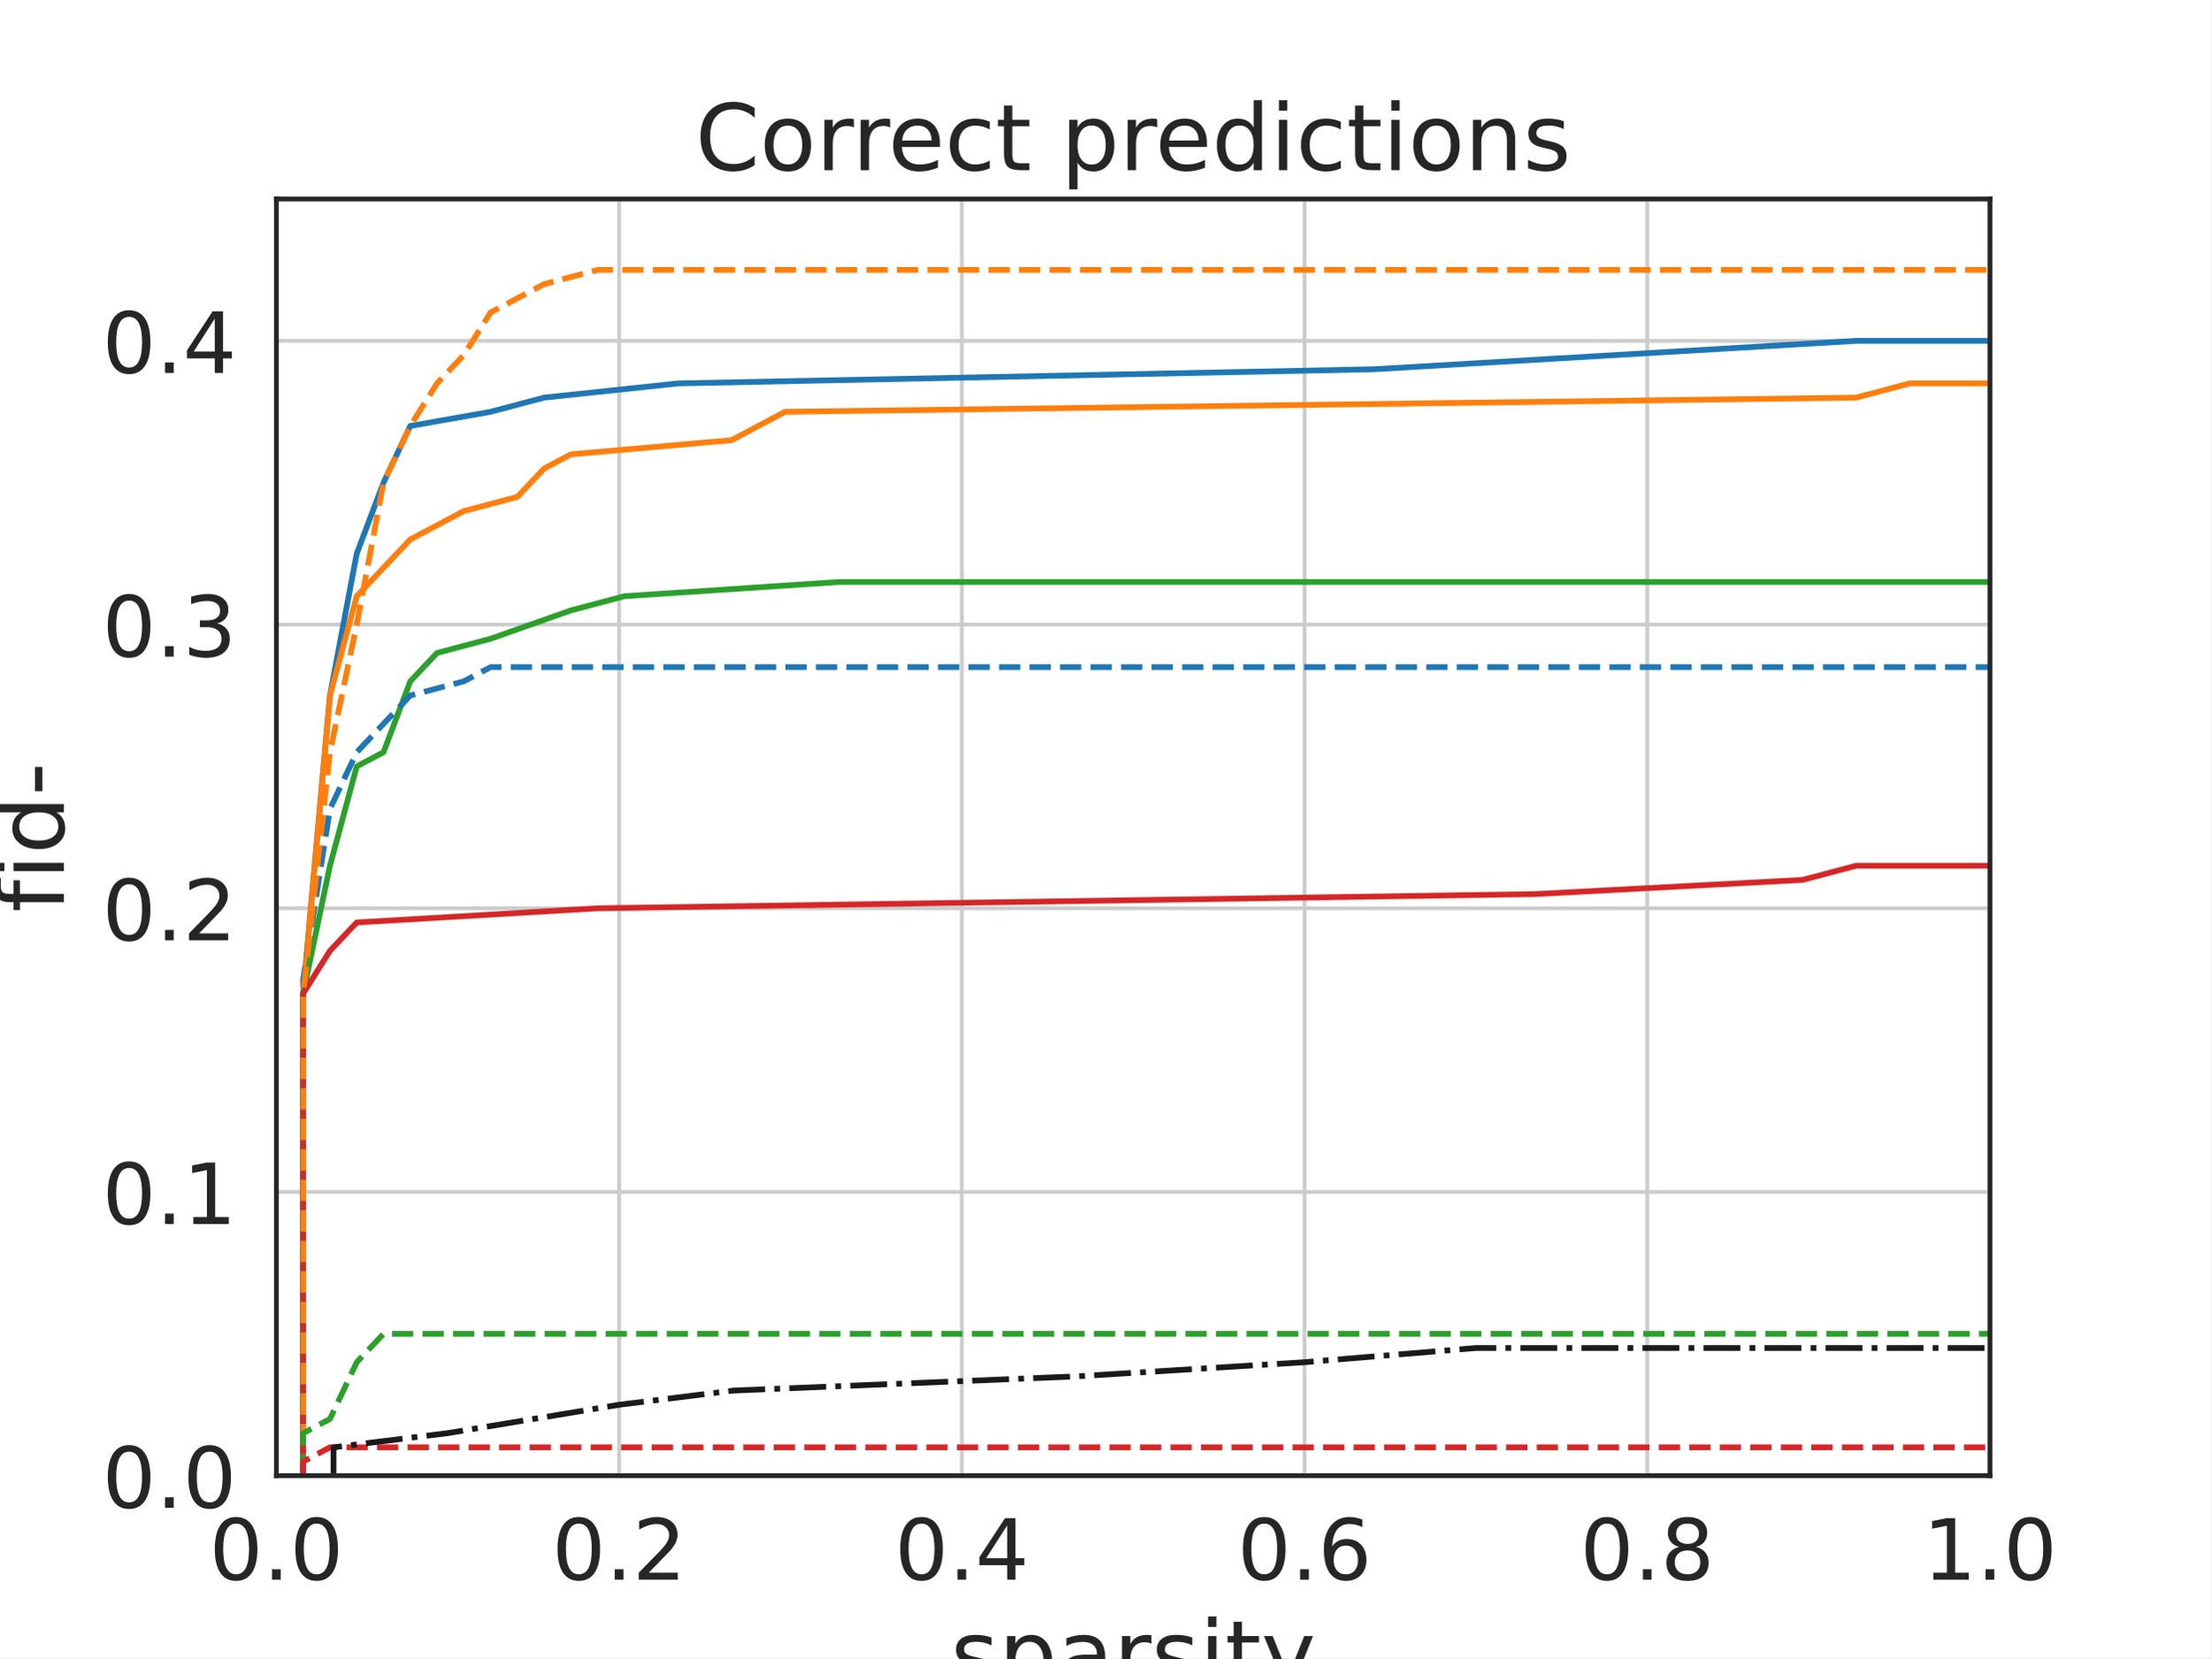
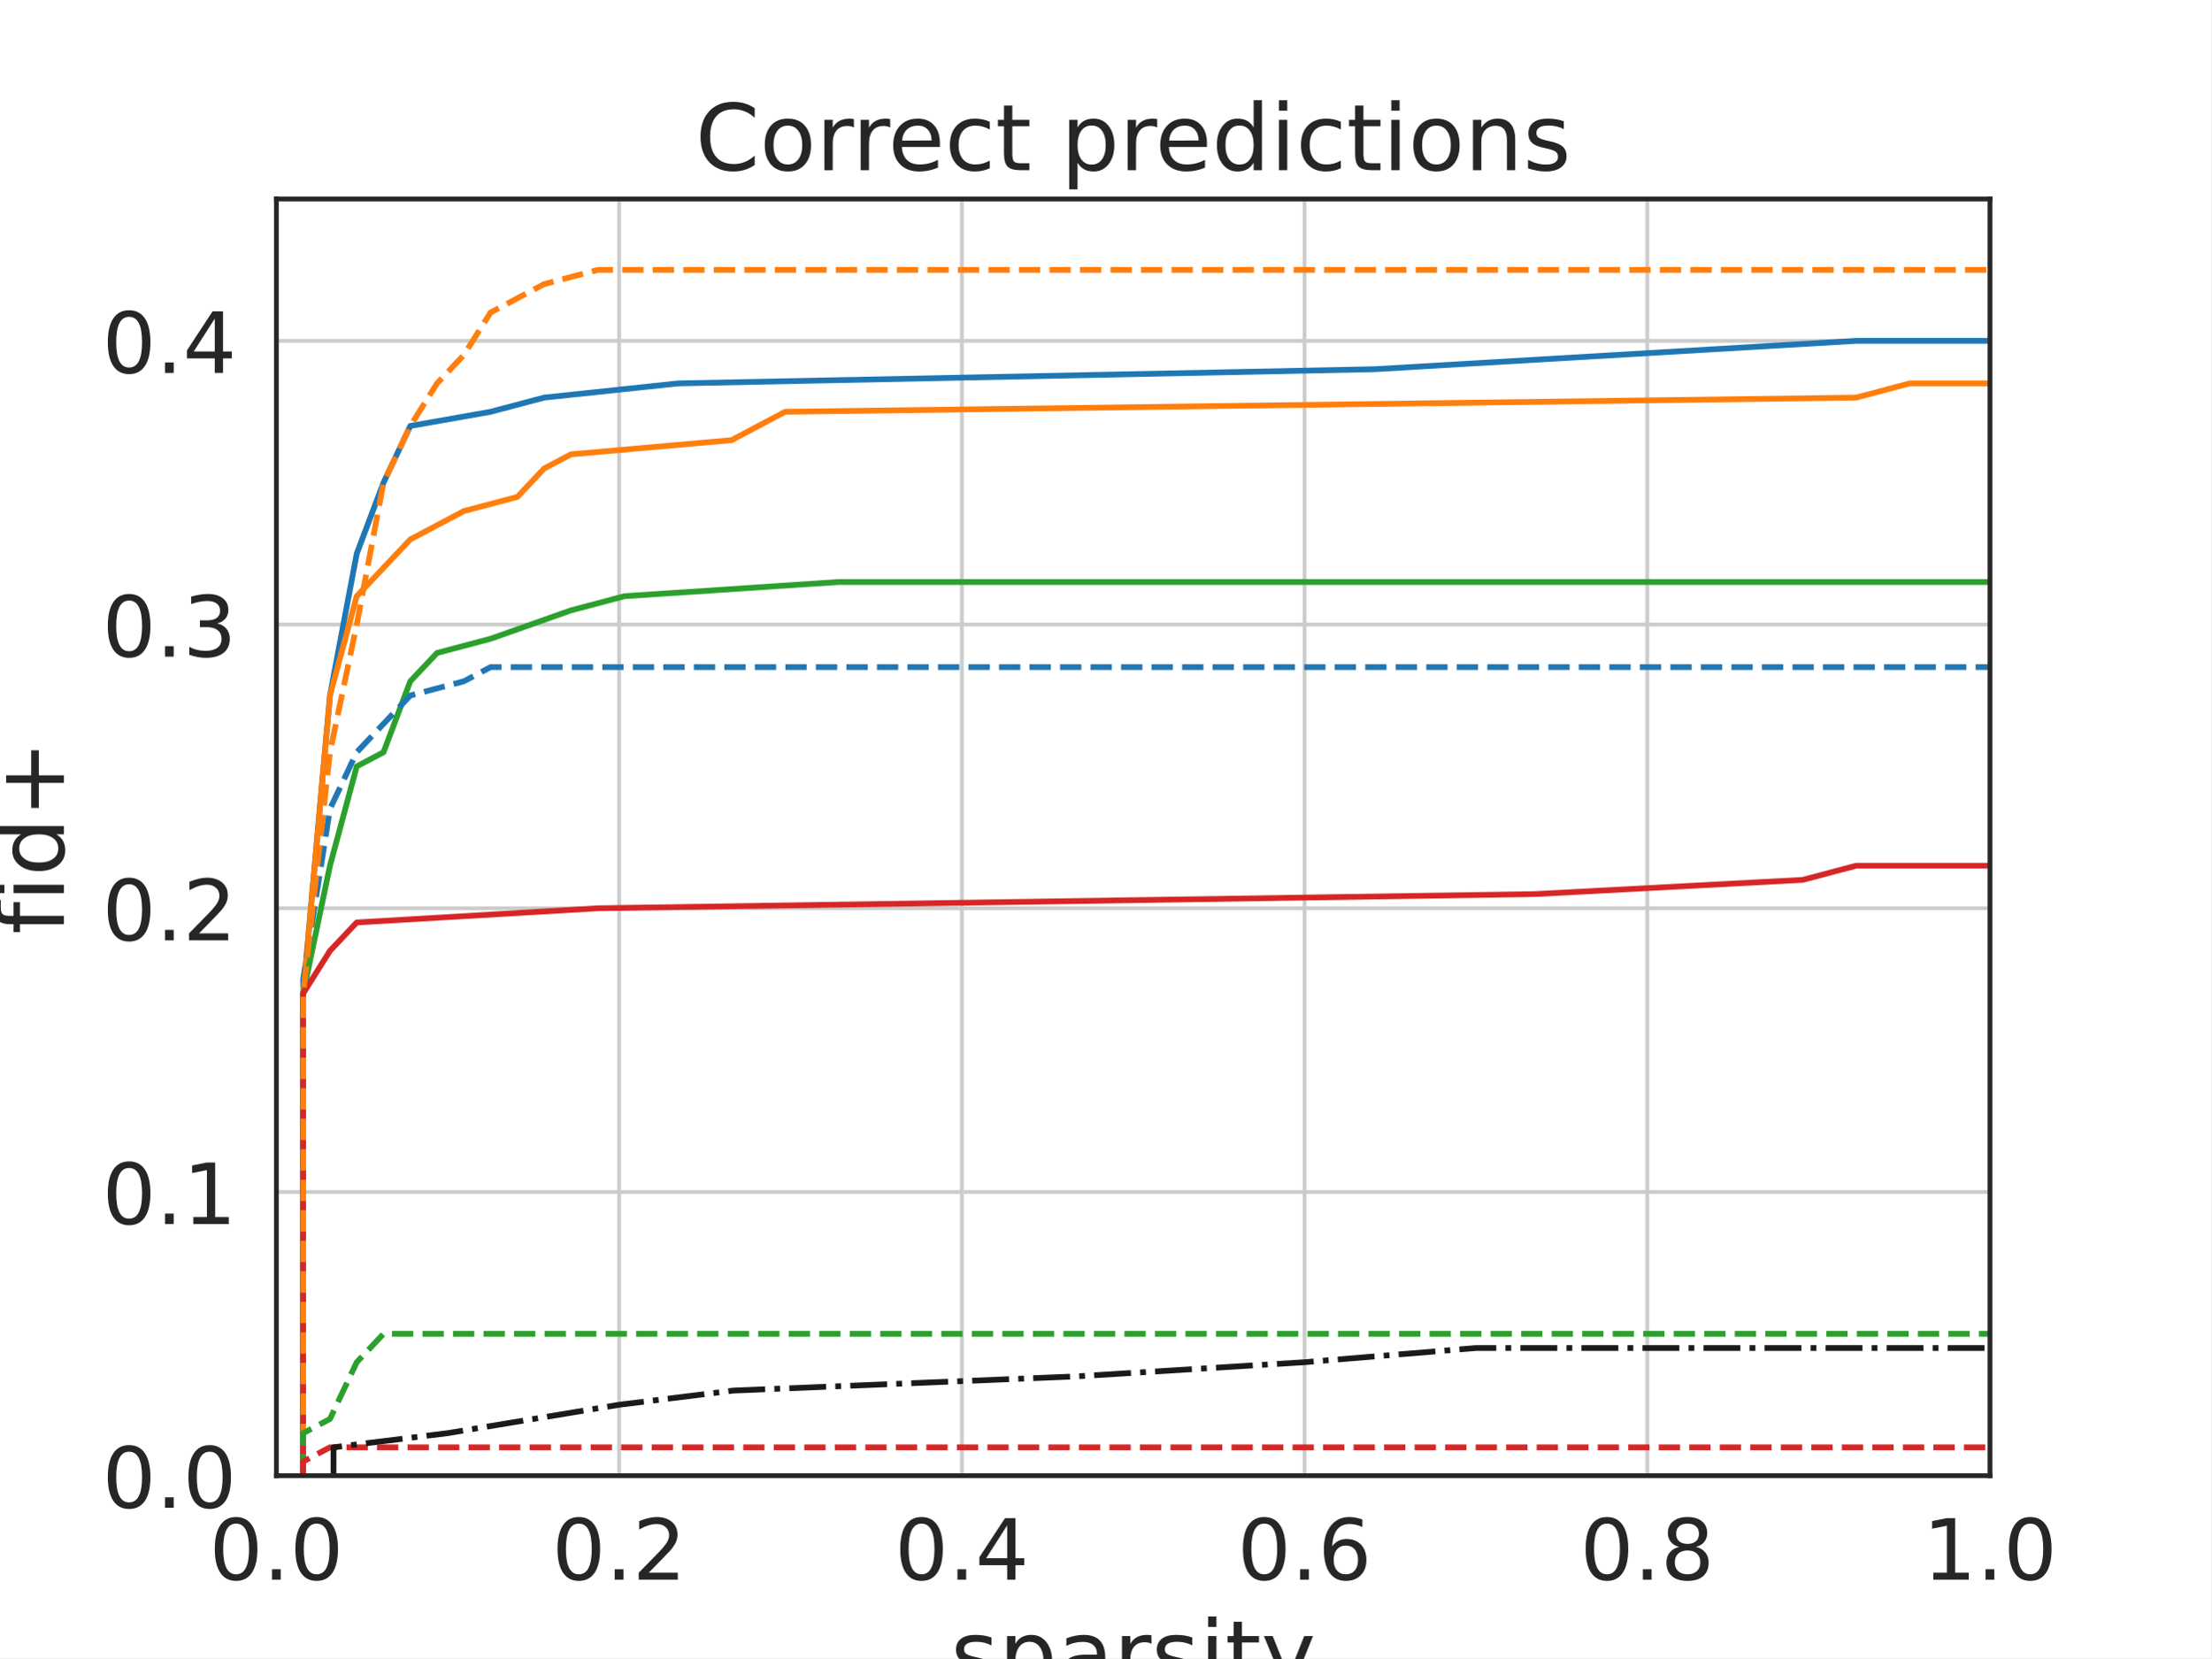
<svg xmlns="http://www.w3.org/2000/svg" xmlns:xlink="http://www.w3.org/1999/xlink" width="460.8pt" height="345.6pt" viewBox="0 0 460.8 345.6" version="1.1">
  <defs>
    <style type="text/css">*{stroke-linejoin: round; stroke-linecap: butt}</style>
  </defs>
  <g id="figure_1">
    <g id="patch_1">
      <path d="M 0 345.6  L 460.8 345.6  L 460.8 0  L 0 0  z " style="fill: #ffffff" />
    </g>
    <g id="axes_1">
      <g id="patch_2">
        <path d="M 57.6 307.584  L 414.72 307.584  L 414.72 41.472  L 57.6 41.472  z " style="fill: #ffffff" />
      </g>
      <g id="matplotlib.axis_1">
        <g id="xtick_1">
          <g id="line2d_1">
-             <path d="M 57.6 307.584  L 57.6 41.472  " clip-path="url(#pca5095e900)" style="fill: none; stroke: #cccccc; stroke-width: 0.8; stroke-linecap: round" />
+             <path d="M 57.6 307.584  L 57.6 41.472  " clip-path="url(#p27149bf18c)" style="fill: none; stroke: #cccccc; stroke-width: 0.8; stroke-linecap: round" />
          </g>
          <g id="text_1">
            <g style="fill: #262626" transform="translate(43.60525 329.2572)scale(0.176 -0.176)">
              <defs>
                <path id="DejaVuSans-30" d="M 2034 4250  Q 1547 4250 1301 3770  Q 1056 3291 1056 2328  Q 1056 1369 1301 889  Q 1547 409 2034 409  Q 2525 409 2770 889  Q 3016 1369 3016 2328  Q 3016 3291 2770 3770  Q 2525 4250 2034 4250  z M 2034 4750  Q 2819 4750 3233 4129  Q 3647 3509 3647 2328  Q 3647 1150 3233 529  Q 2819 -91 2034 -91  Q 1250 -91 836 529  Q 422 1150 422 2328  Q 422 3509 836 4129  Q 1250 4750 2034 4750  z " transform="scale(0.015625)" />
                <path id="DejaVuSans-2e" d="M 684 794  L 1344 794  L 1344 0  L 684 0  L 684 794  z " transform="scale(0.015625)" />
              </defs>
              <use xlink:href="#DejaVuSans-30" />
              <use xlink:href="#DejaVuSans-2e" x="63.623" />
              <use xlink:href="#DejaVuSans-30" x="95.41" />
            </g>
          </g>
        </g>
        <g id="xtick_2">
          <g id="line2d_2">
-             <path d="M 129.024 307.584  L 129.024 41.472  " clip-path="url(#pca5095e900)" style="fill: none; stroke: #cccccc; stroke-width: 0.8; stroke-linecap: round" />
+             <path d="M 129.024 307.584  L 129.024 41.472  " clip-path="url(#p27149bf18c)" style="fill: none; stroke: #cccccc; stroke-width: 0.8; stroke-linecap: round" />
          </g>
          <g id="text_2">
            <g style="fill: #262626" transform="translate(115.0293 329.2572)scale(0.176 -0.176)">
              <defs>
                <path id="DejaVuSans-32" d="M 1228 531  L 3431 531  L 3431 0  L 469 0  L 469 531  Q 828 903 1448 1529  Q 2069 2156 2228 2338  Q 2531 2678 2651 2914  Q 2772 3150 2772 3378  Q 2772 3750 2511 3984  Q 2250 4219 1831 4219  Q 1534 4219 1204 4116  Q 875 4013 500 3803  L 500 4441  Q 881 4594 1212 4672  Q 1544 4750 1819 4750  Q 2544 4750 2975 4387  Q 3406 4025 3406 3419  Q 3406 3131 3298 2873  Q 3191 2616 2906 2266  Q 2828 2175 2409 1742  Q 1991 1309 1228 531  z " transform="scale(0.015625)" />
              </defs>
              <use xlink:href="#DejaVuSans-30" />
              <use xlink:href="#DejaVuSans-2e" x="63.623" />
              <use xlink:href="#DejaVuSans-32" x="95.41" />
            </g>
          </g>
        </g>
        <g id="xtick_3">
          <g id="line2d_3">
-             <path d="M 200.448 307.584  L 200.448 41.472  " clip-path="url(#pca5095e900)" style="fill: none; stroke: #cccccc; stroke-width: 0.8; stroke-linecap: round" />
+             <path d="M 200.448 307.584  L 200.448 41.472  " clip-path="url(#p27149bf18c)" style="fill: none; stroke: #cccccc; stroke-width: 0.8; stroke-linecap: round" />
          </g>
          <g id="text_3">
            <g style="fill: #262626" transform="translate(186.4532 329.2572)scale(0.176 -0.176)">
              <defs>
                <path id="DejaVuSans-34" d="M 2419 4116  L 825 1625  L 2419 1625  L 2419 4116  z M 2253 4666  L 3047 4666  L 3047 1625  L 3713 1625  L 3713 1100  L 3047 1100  L 3047 0  L 2419 0  L 2419 1100  L 313 1100  L 313 1709  L 2253 4666  z " transform="scale(0.015625)" />
              </defs>
              <use xlink:href="#DejaVuSans-30" />
              <use xlink:href="#DejaVuSans-2e" x="63.623" />
              <use xlink:href="#DejaVuSans-34" x="95.41" />
            </g>
          </g>
        </g>
        <g id="xtick_4">
          <g id="line2d_4">
-             <path d="M 271.872 307.584  L 271.872 41.472  " clip-path="url(#pca5095e900)" style="fill: none; stroke: #cccccc; stroke-width: 0.8; stroke-linecap: round" />
+             <path d="M 271.872 307.584  L 271.872 41.472  " clip-path="url(#p27149bf18c)" style="fill: none; stroke: #cccccc; stroke-width: 0.8; stroke-linecap: round" />
          </g>
          <g id="text_4">
            <g style="fill: #262626" transform="translate(257.8773 329.2572)scale(0.176 -0.176)">
              <defs>
                <path id="DejaVuSans-36" d="M 2113 2584  Q 1688 2584 1439 2293  Q 1191 2003 1191 1497  Q 1191 994 1439 701  Q 1688 409 2113 409  Q 2538 409 2786 701  Q 3034 994 3034 1497  Q 3034 2003 2786 2293  Q 2538 2584 2113 2584  z M 3366 4563  L 3366 3988  Q 3128 4100 2886 4159  Q 2644 4219 2406 4219  Q 1781 4219 1451 3797  Q 1122 3375 1075 2522  Q 1259 2794 1537 2939  Q 1816 3084 2150 3084  Q 2853 3084 3261 2657  Q 3669 2231 3669 1497  Q 3669 778 3244 343  Q 2819 -91 2113 -91  Q 1303 -91 875 529  Q 447 1150 447 2328  Q 447 3434 972 4092  Q 1497 4750 2381 4750  Q 2619 4750 2861 4703  Q 3103 4656 3366 4563  z " transform="scale(0.015625)" />
              </defs>
              <use xlink:href="#DejaVuSans-30" />
              <use xlink:href="#DejaVuSans-2e" x="63.623" />
              <use xlink:href="#DejaVuSans-36" x="95.41" />
            </g>
          </g>
        </g>
        <g id="xtick_5">
          <g id="line2d_5">
-             <path d="M 343.296 307.584  L 343.296 41.472  " clip-path="url(#pca5095e900)" style="fill: none; stroke: #cccccc; stroke-width: 0.8; stroke-linecap: round" />
+             <path d="M 343.296 307.584  L 343.296 41.472  " clip-path="url(#p27149bf18c)" style="fill: none; stroke: #cccccc; stroke-width: 0.8; stroke-linecap: round" />
          </g>
          <g id="text_5">
            <g style="fill: #262626" transform="translate(329.3012 329.2572)scale(0.176 -0.176)">
              <defs>
                <path id="DejaVuSans-38" d="M 2034 2216  Q 1584 2216 1326 1975  Q 1069 1734 1069 1313  Q 1069 891 1326 650  Q 1584 409 2034 409  Q 2484 409 2743 651  Q 3003 894 3003 1313  Q 3003 1734 2745 1975  Q 2488 2216 2034 2216  z M 1403 2484  Q 997 2584 770 2862  Q 544 3141 544 3541  Q 544 4100 942 4425  Q 1341 4750 2034 4750  Q 2731 4750 3128 4425  Q 3525 4100 3525 3541  Q 3525 3141 3298 2862  Q 3072 2584 2669 2484  Q 3125 2378 3379 2068  Q 3634 1759 3634 1313  Q 3634 634 3220 271  Q 2806 -91 2034 -91  Q 1263 -91 848 271  Q 434 634 434 1313  Q 434 1759 690 2068  Q 947 2378 1403 2484  z M 1172 3481  Q 1172 3119 1398 2916  Q 1625 2713 2034 2713  Q 2441 2713 2670 2916  Q 2900 3119 2900 3481  Q 2900 3844 2670 4047  Q 2441 4250 2034 4250  Q 1625 4250 1398 4047  Q 1172 3844 1172 3481  z " transform="scale(0.015625)" />
              </defs>
              <use xlink:href="#DejaVuSans-30" />
              <use xlink:href="#DejaVuSans-2e" x="63.623" />
              <use xlink:href="#DejaVuSans-38" x="95.41" />
            </g>
          </g>
        </g>
        <g id="xtick_6">
          <g id="line2d_6">
-             <path d="M 414.72 307.584  L 414.72 41.472  " clip-path="url(#pca5095e900)" style="fill: none; stroke: #cccccc; stroke-width: 0.8; stroke-linecap: round" />
+             <path d="M 414.72 307.584  L 414.72 41.472  " clip-path="url(#p27149bf18c)" style="fill: none; stroke: #cccccc; stroke-width: 0.8; stroke-linecap: round" />
          </g>
          <g id="text_6">
            <g style="fill: #262626" transform="translate(400.7253 329.2572)scale(0.176 -0.176)">
              <defs>
                <path id="DejaVuSans-31" d="M 794 531  L 1825 531  L 1825 4091  L 703 3866  L 703 4441  L 1819 4666  L 2450 4666  L 2450 531  L 3481 531  L 3481 0  L 794 0  L 794 531  z " transform="scale(0.015625)" />
              </defs>
              <use xlink:href="#DejaVuSans-31" />
              <use xlink:href="#DejaVuSans-2e" x="63.623" />
              <use xlink:href="#DejaVuSans-30" x="95.41" />
            </g>
          </g>
        </g>
        <g id="text_7">
          <g style="fill: #262626" transform="translate(198.1215 351.5065)scale(0.192 -0.192)">
            <defs>
              <path id="DejaVuSans-73" d="M 2834 3397  L 2834 2853  Q 2591 2978 2328 3040  Q 2066 3103 1784 3103  Q 1356 3103 1142 2972  Q 928 2841 928 2578  Q 928 2378 1081 2264  Q 1234 2150 1697 2047  L 1894 2003  Q 2506 1872 2764 1633  Q 3022 1394 3022 966  Q 3022 478 2636 193  Q 2250 -91 1575 -91  Q 1294 -91 989 -36  Q 684 19 347 128  L 347 722  Q 666 556 975 473  Q 1284 391 1588 391  Q 1994 391 2212 530  Q 2431 669 2431 922  Q 2431 1156 2273 1281  Q 2116 1406 1581 1522  L 1381 1569  Q 847 1681 609 1914  Q 372 2147 372 2553  Q 372 3047 722 3315  Q 1072 3584 1716 3584  Q 2034 3584 2315 3537  Q 2597 3491 2834 3397  z " transform="scale(0.015625)" />
              <path id="DejaVuSans-70" d="M 1159 525  L 1159 -1331  L 581 -1331  L 581 3500  L 1159 3500  L 1159 2969  Q 1341 3281 1617 3432  Q 1894 3584 2278 3584  Q 2916 3584 3314 3078  Q 3713 2572 3713 1747  Q 3713 922 3314 415  Q 2916 -91 2278 -91  Q 1894 -91 1617 61  Q 1341 213 1159 525  z M 3116 1747  Q 3116 2381 2855 2742  Q 2594 3103 2138 3103  Q 1681 3103 1420 2742  Q 1159 2381 1159 1747  Q 1159 1113 1420 752  Q 1681 391 2138 391  Q 2594 391 2855 752  Q 3116 1113 3116 1747  z " transform="scale(0.015625)" />
              <path id="DejaVuSans-61" d="M 2194 1759  Q 1497 1759 1228 1600  Q 959 1441 959 1056  Q 959 750 1161 570  Q 1363 391 1709 391  Q 2188 391 2477 730  Q 2766 1069 2766 1631  L 2766 1759  L 2194 1759  z M 3341 1997  L 3341 0  L 2766 0  L 2766 531  Q 2569 213 2275 61  Q 1981 -91 1556 -91  Q 1019 -91 701 211  Q 384 513 384 1019  Q 384 1609 779 1909  Q 1175 2209 1959 2209  L 2766 2209  L 2766 2266  Q 2766 2663 2505 2880  Q 2244 3097 1772 3097  Q 1472 3097 1187 3025  Q 903 2953 641 2809  L 641 3341  Q 956 3463 1253 3523  Q 1550 3584 1831 3584  Q 2591 3584 2966 3190  Q 3341 2797 3341 1997  z " transform="scale(0.015625)" />
              <path id="DejaVuSans-72" d="M 2631 2963  Q 2534 3019 2420 3045  Q 2306 3072 2169 3072  Q 1681 3072 1420 2755  Q 1159 2438 1159 1844  L 1159 0  L 581 0  L 581 3500  L 1159 3500  L 1159 2956  Q 1341 3275 1631 3429  Q 1922 3584 2338 3584  Q 2397 3584 2469 3576  Q 2541 3569 2628 3553  L 2631 2963  z " transform="scale(0.015625)" />
              <path id="DejaVuSans-69" d="M 603 3500  L 1178 3500  L 1178 0  L 603 0  L 603 3500  z M 603 4863  L 1178 4863  L 1178 4134  L 603 4134  L 603 4863  z " transform="scale(0.015625)" />
              <path id="DejaVuSans-74" d="M 1172 4494  L 1172 3500  L 2356 3500  L 2356 3053  L 1172 3053  L 1172 1153  Q 1172 725 1289 603  Q 1406 481 1766 481  L 2356 481  L 2356 0  L 1766 0  Q 1100 0 847 248  Q 594 497 594 1153  L 594 3053  L 172 3053  L 172 3500  L 594 3500  L 594 4494  L 1172 4494  z " transform="scale(0.015625)" />
              <path id="DejaVuSans-79" d="M 2059 -325  Q 1816 -950 1584 -1140  Q 1353 -1331 966 -1331  L 506 -1331  L 506 -850  L 844 -850  Q 1081 -850 1212 -737  Q 1344 -625 1503 -206  L 1606 56  L 191 3500  L 800 3500  L 1894 763  L 2988 3500  L 3597 3500  L 2059 -325  z " transform="scale(0.015625)" />
            </defs>
            <use xlink:href="#DejaVuSans-73" />
            <use xlink:href="#DejaVuSans-70" x="52.1" />
            <use xlink:href="#DejaVuSans-61" x="115.576" />
            <use xlink:href="#DejaVuSans-72" x="176.855" />
            <use xlink:href="#DejaVuSans-73" x="217.969" />
            <use xlink:href="#DejaVuSans-69" x="270.068" />
            <use xlink:href="#DejaVuSans-74" x="297.852" />
            <use xlink:href="#DejaVuSans-79" x="337.061" />
          </g>
        </g>
      </g>
      <g id="matplotlib.axis_2">
        <g id="ytick_1">
          <g id="line2d_7">
-             <path d="M 57.6 307.584  L 414.72 307.584  " clip-path="url(#pca5095e900)" style="fill: none; stroke: #cccccc; stroke-width: 0.8; stroke-linecap: round" />
+             <path d="M 57.6 307.584  L 414.72 307.584  " clip-path="url(#p27149bf18c)" style="fill: none; stroke: #cccccc; stroke-width: 0.8; stroke-linecap: round" />
          </g>
          <g id="text_8">
            <g style="fill: #262626" transform="translate(21.3105 314.2706)scale(0.176 -0.176)">
              <use xlink:href="#DejaVuSans-30" />
              <use xlink:href="#DejaVuSans-2e" x="63.623" />
              <use xlink:href="#DejaVuSans-30" x="95.41" />
            </g>
          </g>
        </g>
        <g id="ytick_2">
          <g id="line2d_8">
-             <path d="M 57.6 248.448  L 414.72 248.448  " clip-path="url(#pca5095e900)" style="fill: none; stroke: #cccccc; stroke-width: 0.8; stroke-linecap: round" />
+             <path d="M 57.6 248.448  L 414.72 248.448  " clip-path="url(#p27149bf18c)" style="fill: none; stroke: #cccccc; stroke-width: 0.8; stroke-linecap: round" />
          </g>
          <g id="text_9">
            <g style="fill: #262626" transform="translate(21.3105 255.1346)scale(0.176 -0.176)">
              <use xlink:href="#DejaVuSans-30" />
              <use xlink:href="#DejaVuSans-2e" x="63.623" />
              <use xlink:href="#DejaVuSans-31" x="95.41" />
            </g>
          </g>
        </g>
        <g id="ytick_3">
          <g id="line2d_9">
-             <path d="M 57.6 189.312  L 414.72 189.312  " clip-path="url(#pca5095e900)" style="fill: none; stroke: #cccccc; stroke-width: 0.8; stroke-linecap: round" />
+             <path d="M 57.6 189.312  L 414.72 189.312  " clip-path="url(#p27149bf18c)" style="fill: none; stroke: #cccccc; stroke-width: 0.8; stroke-linecap: round" />
          </g>
          <g id="text_10">
            <g style="fill: #262626" transform="translate(21.3105 195.9986)scale(0.176 -0.176)">
              <use xlink:href="#DejaVuSans-30" />
              <use xlink:href="#DejaVuSans-2e" x="63.623" />
              <use xlink:href="#DejaVuSans-32" x="95.41" />
            </g>
          </g>
        </g>
        <g id="ytick_4">
          <g id="line2d_10">
-             <path d="M 57.6 130.176  L 414.72 130.176  " clip-path="url(#pca5095e900)" style="fill: none; stroke: #cccccc; stroke-width: 0.8; stroke-linecap: round" />
+             <path d="M 57.6 130.176  L 414.72 130.176  " clip-path="url(#p27149bf18c)" style="fill: none; stroke: #cccccc; stroke-width: 0.8; stroke-linecap: round" />
          </g>
          <g id="text_11">
            <g style="fill: #262626" transform="translate(21.3105 136.8626)scale(0.176 -0.176)">
              <defs>
                <path id="DejaVuSans-33" d="M 2597 2516  Q 3050 2419 3304 2112  Q 3559 1806 3559 1356  Q 3559 666 3084 287  Q 2609 -91 1734 -91  Q 1441 -91 1130 -33  Q 819 25 488 141  L 488 750  Q 750 597 1062 519  Q 1375 441 1716 441  Q 2309 441 2620 675  Q 2931 909 2931 1356  Q 2931 1769 2642 2001  Q 2353 2234 1838 2234  L 1294 2234  L 1294 2753  L 1863 2753  Q 2328 2753 2575 2939  Q 2822 3125 2822 3475  Q 2822 3834 2567 4026  Q 2313 4219 1838 4219  Q 1578 4219 1281 4162  Q 984 4106 628 3988  L 628 4550  Q 988 4650 1302 4700  Q 1616 4750 1894 4750  Q 2613 4750 3031 4423  Q 3450 4097 3450 3541  Q 3450 3153 3228 2886  Q 3006 2619 2597 2516  z " transform="scale(0.015625)" />
              </defs>
              <use xlink:href="#DejaVuSans-30" />
              <use xlink:href="#DejaVuSans-2e" x="63.623" />
              <use xlink:href="#DejaVuSans-33" x="95.41" />
            </g>
          </g>
        </g>
        <g id="ytick_5">
          <g id="line2d_11">
-             <path d="M 57.6 71.04  L 414.72 71.04  " clip-path="url(#pca5095e900)" style="fill: none; stroke: #cccccc; stroke-width: 0.8; stroke-linecap: round" />
+             <path d="M 57.6 71.04  L 414.72 71.04  " clip-path="url(#p27149bf18c)" style="fill: none; stroke: #cccccc; stroke-width: 0.8; stroke-linecap: round" />
          </g>
          <g id="text_12">
            <g style="fill: #262626" transform="translate(21.3105 77.72662)scale(0.176 -0.176)">
              <use xlink:href="#DejaVuSans-30" />
              <use xlink:href="#DejaVuSans-2e" x="63.623" />
              <use xlink:href="#DejaVuSans-34" x="95.41" />
            </g>
          </g>
        </g>
        <g id="text_13">
-           <g style="fill: #262626" transform="translate(13.3175 190.1325)rotate(-90)scale(0.192 -0.192)">
+           <g style="fill: #262626" transform="translate(13.3175 194.7135)rotate(-90)scale(0.192 -0.192)">
            <defs>
              <path id="DejaVuSans-66" d="M 2375 4863  L 2375 4384  L 1825 4384  Q 1516 4384 1395 4259  Q 1275 4134 1275 3809  L 1275 3500  L 2222 3500  L 2222 3053  L 1275 3053  L 1275 0  L 697 0  L 697 3053  L 147 3053  L 147 3500  L 697 3500  L 697 3744  Q 697 4328 969 4595  Q 1241 4863 1831 4863  L 2375 4863  z " transform="scale(0.015625)" />
              <path id="DejaVuSans-64" d="M 2906 2969  L 2906 4863  L 3481 4863  L 3481 0  L 2906 0  L 2906 525  Q 2725 213 2448 61  Q 2172 -91 1784 -91  Q 1150 -91 751 415  Q 353 922 353 1747  Q 353 2572 751 3078  Q 1150 3584 1784 3584  Q 2172 3584 2448 3432  Q 2725 3281 2906 2969  z M 947 1747  Q 947 1113 1208 752  Q 1469 391 1925 391  Q 2381 391 2643 752  Q 2906 1113 2906 1747  Q 2906 2381 2643 2742  Q 2381 3103 1925 3103  Q 1469 3103 1208 2742  Q 947 2381 947 1747  z " transform="scale(0.015625)" />
-               <path id="DejaVuSans-2d" d="M 313 2009  L 1997 2009  L 1997 1497  L 313 1497  L 313 2009  z " transform="scale(0.015625)" />
+               <path id="DejaVuSans-2b" d="M 2944 4013  L 2944 2272  L 4684 2272  L 4684 1741  L 2944 1741  L 2944 0  L 2419 0  L 2419 1741  L 678 1741  L 678 2272  L 2419 2272  L 2419 4013  L 2944 4013  z " transform="scale(0.015625)" />
            </defs>
            <use xlink:href="#DejaVuSans-66" />
            <use xlink:href="#DejaVuSans-69" x="35.205" />
            <use xlink:href="#DejaVuSans-64" x="62.988" />
-             <use xlink:href="#DejaVuSans-2d" x="126.465" />
+             <use xlink:href="#DejaVuSans-2b" x="126.465" />
          </g>
        </g>
      </g>
      <g id="line2d_12">
-         <path d="M 63.176 307.584  L 63.18 207.053  L 68.76 144.96  L 74.34 115.392  L 79.92 100.608  L 85.5 88.781  L 102.24 85.824  L 113.4 82.867  L 141.3 79.91  L 286.38 76.954  L 386.82 71.04  L 414.72 71.04  " clip-path="url(#pca5095e900)" style="fill: none; stroke: #1f77b4; stroke-width: 1.2; stroke-linecap: round" />
+         <path d="M 63.176 307.584  L 63.18 207.053  L 68.76 144.96  L 74.34 115.392  L 79.92 100.608  L 85.5 88.781  L 102.24 85.824  L 113.4 82.867  L 141.3 79.91  L 286.38 76.954  L 386.82 71.04  L 414.72 71.04  " clip-path="url(#p27149bf18c)" style="fill: none; stroke: #1f77b4; stroke-width: 1.2; stroke-linecap: round" />
      </g>
      <g id="line2d_13">
-         <path d="M 63.176 307.584  L 63.18 207.053  L 68.76 144.96  L 74.34 124.262  L 79.92 118.349  L 85.5 112.435  L 96.66 106.522  L 107.82 103.565  L 113.4 97.651  L 118.98 94.694  L 152.46 91.738  L 158.04 88.781  L 163.62 85.824  L 386.82 82.867  L 397.98 79.91  L 414.72 79.91  " clip-path="url(#pca5095e900)" style="fill: none; stroke: #ff7f0e; stroke-width: 1.2; stroke-linecap: round" />
+         <path d="M 63.176 307.584  L 63.18 207.053  L 68.76 144.96  L 74.34 124.262  L 79.92 118.349  L 85.5 112.435  L 96.66 106.522  L 107.82 103.565  L 113.4 97.651  L 118.98 94.694  L 152.46 91.738  L 158.04 88.781  L 163.62 85.824  L 386.82 82.867  L 397.98 79.91  L 414.72 79.91  " clip-path="url(#p27149bf18c)" style="fill: none; stroke: #ff7f0e; stroke-width: 1.2; stroke-linecap: round" />
      </g>
      <g id="line2d_14">
-         <path d="M 63.176 307.584  L 63.18 207.053  L 68.76 180.442  L 74.34 159.744  L 79.92 156.787  L 85.5 142.003  L 91.08 136.09  L 102.24 133.133  L 118.98 127.219  L 130.14 124.262  L 174.78 121.306  L 414.72 121.306  " clip-path="url(#pca5095e900)" style="fill: none; stroke: #2ca02c; stroke-width: 1.2; stroke-linecap: round" />
+         <path d="M 63.176 307.584  L 63.18 207.053  L 68.76 180.442  L 74.34 159.744  L 79.92 156.787  L 85.5 142.003  L 91.08 136.09  L 102.24 133.133  L 118.98 127.219  L 130.14 124.262  L 174.78 121.306  L 414.72 121.306  " clip-path="url(#p27149bf18c)" style="fill: none; stroke: #2ca02c; stroke-width: 1.2; stroke-linecap: round" />
      </g>
      <g id="line2d_15">
-         <path d="M 63.176 307.584  L 63.18 207.053  L 68.76 198.182  L 74.34 192.269  L 124.56 189.312  L 319.86 186.355  L 375.66 183.398  L 386.82 180.442  L 414.72 180.442  " clip-path="url(#pca5095e900)" style="fill: none; stroke: #d62728; stroke-width: 1.2; stroke-linecap: round" />
+         <path d="M 63.176 307.584  L 63.18 207.053  L 68.76 198.182  L 74.34 192.269  L 124.56 189.312  L 319.86 186.355  L 375.66 183.398  L 386.82 180.442  L 414.72 180.442  " clip-path="url(#p27149bf18c)" style="fill: none; stroke: #d62728; stroke-width: 1.2; stroke-linecap: round" />
      </g>
      <g id="line2d_16">
-         <path d="M 63.176 307.584  L 63.18 204.096  L 68.76 168.614  L 74.34 156.787  L 79.92 150.874  L 85.5 144.96  L 96.66 142.003  L 102.24 139.046  L 414.72 139.046  " clip-path="url(#pca5095e900)" style="fill: none; stroke-dasharray: 4.44,1.92; stroke-dashoffset: 0; stroke: #1f77b4; stroke-width: 1.2" />
+         <path d="M 63.176 307.584  L 63.18 204.096  L 68.76 168.614  L 74.34 156.787  L 79.92 150.874  L 85.5 144.96  L 96.66 142.003  L 102.24 139.046  L 414.72 139.046  " clip-path="url(#p27149bf18c)" style="fill: none; stroke-dasharray: 4.44,1.92; stroke-dashoffset: 0; stroke: #1f77b4; stroke-width: 1.2" />
      </g>
      <g id="line2d_17">
-         <path d="M 63.176 307.584  L 63.18 207.053  L 68.76 156.787  L 74.34 130.176  L 79.92 100.608  L 85.5 88.781  L 91.08 79.91  L 96.66 73.997  L 102.24 65.126  L 107.82 62.17  L 113.4 59.213  L 124.56 56.256  L 414.72 56.256  " clip-path="url(#pca5095e900)" style="fill: none; stroke-dasharray: 4.44,1.92; stroke-dashoffset: 0; stroke: #ff7f0e; stroke-width: 1.2" />
+         <path d="M 63.176 307.584  L 63.18 207.053  L 68.76 156.787  L 74.34 130.176  L 79.92 100.608  L 85.5 88.781  L 91.08 79.91  L 96.66 73.997  L 102.24 65.126  L 107.82 62.17  L 113.4 59.213  L 124.56 56.256  L 414.72 56.256  " clip-path="url(#p27149bf18c)" style="fill: none; stroke-dasharray: 4.44,1.92; stroke-dashoffset: 0; stroke: #ff7f0e; stroke-width: 1.2" />
      </g>
      <g id="line2d_18">
-         <path d="M 63.176 307.584  L 63.18 298.714  L 68.76 295.757  L 74.34 283.93  L 79.92 278.016  L 414.72 278.016  " clip-path="url(#pca5095e900)" style="fill: none; stroke-dasharray: 4.44,1.92; stroke-dashoffset: 0; stroke: #2ca02c; stroke-width: 1.2" />
+         <path d="M 63.176 307.584  L 63.18 298.714  L 68.76 295.757  L 74.34 283.93  L 79.92 278.016  L 414.72 278.016  " clip-path="url(#p27149bf18c)" style="fill: none; stroke-dasharray: 4.44,1.92; stroke-dashoffset: 0; stroke: #2ca02c; stroke-width: 1.2" />
      </g>
      <g id="line2d_19">
-         <path d="M 63.176 307.584  L 63.18 304.627  L 68.76 301.67  L 414.72 301.67  " clip-path="url(#pca5095e900)" style="fill: none; stroke-dasharray: 4.44,1.92; stroke-dashoffset: 0; stroke: #d62728; stroke-width: 1.2" />
+         <path d="M 63.176 307.584  L 63.18 304.627  L 68.76 301.67  L 414.72 301.67  " clip-path="url(#p27149bf18c)" style="fill: none; stroke-dasharray: 4.44,1.92; stroke-dashoffset: 0; stroke: #d62728; stroke-width: 1.2" />
      </g>
      <g id="line2d_20">
-         <path d="M 69.5 307.584  L 69.504 301.67  L 93.312 298.714  L 129.024 292.8  L 152.832 289.843  L 224.256 286.886  L 271.872 283.93  L 307.584 280.973  L 414.72 280.973  " clip-path="url(#pca5095e900)" style="fill: none; stroke-dasharray: 7.68,1.92,1.2,1.92; stroke-dashoffset: 0; stroke: #1a1a1a; stroke-width: 1.2" />
+         <path d="M 69.5 307.584  L 69.504 301.67  L 93.312 298.714  L 129.024 292.8  L 152.832 289.843  L 224.256 286.886  L 271.872 283.93  L 307.584 280.973  L 414.72 280.973  " clip-path="url(#p27149bf18c)" style="fill: none; stroke-dasharray: 7.68,1.92,1.2,1.92; stroke-dashoffset: 0; stroke: #1a1a1a; stroke-width: 1.2" />
      </g>
      <g id="patch_3">
        <path d="M 57.6 307.584  L 57.6 41.472  " style="fill: none; stroke: #262626; stroke-linejoin: miter; stroke-linecap: square" />
      </g>
      <g id="patch_4">
        <path d="M 414.72 307.584  L 414.72 41.472  " style="fill: none; stroke: #262626; stroke-linejoin: miter; stroke-linecap: square" />
      </g>
      <g id="patch_5">
        <path d="M 57.6 307.584  L 414.72 307.584  " style="fill: none; stroke: #262626; stroke-linejoin: miter; stroke-linecap: square" />
      </g>
      <g id="patch_6">
        <path d="M 57.6 41.472  L 414.72 41.472  " style="fill: none; stroke: #262626; stroke-linejoin: miter; stroke-linecap: square" />
      </g>
      <g id="text_14">
        <g style="fill: #262626" transform="translate(144.912 35.472)scale(0.192 -0.192)">
          <defs>
            <path id="DejaVuSans-43" d="M 4122 4306  L 4122 3641  Q 3803 3938 3442 4084  Q 3081 4231 2675 4231  Q 1875 4231 1450 3742  Q 1025 3253 1025 2328  Q 1025 1406 1450 917  Q 1875 428 2675 428  Q 3081 428 3442 575  Q 3803 722 4122 1019  L 4122 359  Q 3791 134 3420 21  Q 3050 -91 2638 -91  Q 1578 -91 968 557  Q 359 1206 359 2328  Q 359 3453 968 4101  Q 1578 4750 2638 4750  Q 3056 4750 3426 4639  Q 3797 4528 4122 4306  z " transform="scale(0.015625)" />
            <path id="DejaVuSans-6f" d="M 1959 3097  Q 1497 3097 1228 2736  Q 959 2375 959 1747  Q 959 1119 1226 758  Q 1494 397 1959 397  Q 2419 397 2687 759  Q 2956 1122 2956 1747  Q 2956 2369 2687 2733  Q 2419 3097 1959 3097  z M 1959 3584  Q 2709 3584 3137 3096  Q 3566 2609 3566 1747  Q 3566 888 3137 398  Q 2709 -91 1959 -91  Q 1206 -91 779 398  Q 353 888 353 1747  Q 353 2609 779 3096  Q 1206 3584 1959 3584  z " transform="scale(0.015625)" />
            <path id="DejaVuSans-65" d="M 3597 1894  L 3597 1613  L 953 1613  Q 991 1019 1311 708  Q 1631 397 2203 397  Q 2534 397 2845 478  Q 3156 559 3463 722  L 3463 178  Q 3153 47 2828 -22  Q 2503 -91 2169 -91  Q 1331 -91 842 396  Q 353 884 353 1716  Q 353 2575 817 3079  Q 1281 3584 2069 3584  Q 2775 3584 3186 3129  Q 3597 2675 3597 1894  z M 3022 2063  Q 3016 2534 2758 2815  Q 2500 3097 2075 3097  Q 1594 3097 1305 2825  Q 1016 2553 972 2059  L 3022 2063  z " transform="scale(0.015625)" />
            <path id="DejaVuSans-63" d="M 3122 3366  L 3122 2828  Q 2878 2963 2633 3030  Q 2388 3097 2138 3097  Q 1578 3097 1268 2742  Q 959 2388 959 1747  Q 959 1106 1268 751  Q 1578 397 2138 397  Q 2388 397 2633 464  Q 2878 531 3122 666  L 3122 134  Q 2881 22 2623 -34  Q 2366 -91 2075 -91  Q 1284 -91 818 406  Q 353 903 353 1747  Q 353 2603 823 3093  Q 1294 3584 2113 3584  Q 2378 3584 2631 3529  Q 2884 3475 3122 3366  z " transform="scale(0.015625)" />
            <path id="DejaVuSans-20" transform="scale(0.015625)" />
            <path id="DejaVuSans-6e" d="M 3513 2113  L 3513 0  L 2938 0  L 2938 2094  Q 2938 2591 2744 2837  Q 2550 3084 2163 3084  Q 1697 3084 1428 2787  Q 1159 2491 1159 1978  L 1159 0  L 581 0  L 581 3500  L 1159 3500  L 1159 2956  Q 1366 3272 1645 3428  Q 1925 3584 2291 3584  Q 2894 3584 3203 3211  Q 3513 2838 3513 2113  z " transform="scale(0.015625)" />
          </defs>
          <use xlink:href="#DejaVuSans-43" />
          <use xlink:href="#DejaVuSans-6f" x="69.824" />
          <use xlink:href="#DejaVuSans-72" x="131.006" />
          <use xlink:href="#DejaVuSans-72" x="170.369" />
          <use xlink:href="#DejaVuSans-65" x="209.232" />
          <use xlink:href="#DejaVuSans-63" x="270.756" />
          <use xlink:href="#DejaVuSans-74" x="325.736" />
          <use xlink:href="#DejaVuSans-20" x="364.945" />
          <use xlink:href="#DejaVuSans-70" x="396.732" />
          <use xlink:href="#DejaVuSans-72" x="460.209" />
          <use xlink:href="#DejaVuSans-65" x="499.072" />
          <use xlink:href="#DejaVuSans-64" x="560.596" />
          <use xlink:href="#DejaVuSans-69" x="624.072" />
          <use xlink:href="#DejaVuSans-63" x="651.855" />
          <use xlink:href="#DejaVuSans-74" x="706.836" />
          <use xlink:href="#DejaVuSans-69" x="746.045" />
          <use xlink:href="#DejaVuSans-6f" x="773.828" />
          <use xlink:href="#DejaVuSans-6e" x="835.01" />
          <use xlink:href="#DejaVuSans-73" x="898.389" />
        </g>
      </g>
    </g>
  </g>
  <defs>
-     <clipPath id="pca5095e900">
+     <clipPath id="p27149bf18c">
      <rect x="57.6" y="41.472" width="357.12" height="266.112" />
    </clipPath>
  </defs>
</svg>
